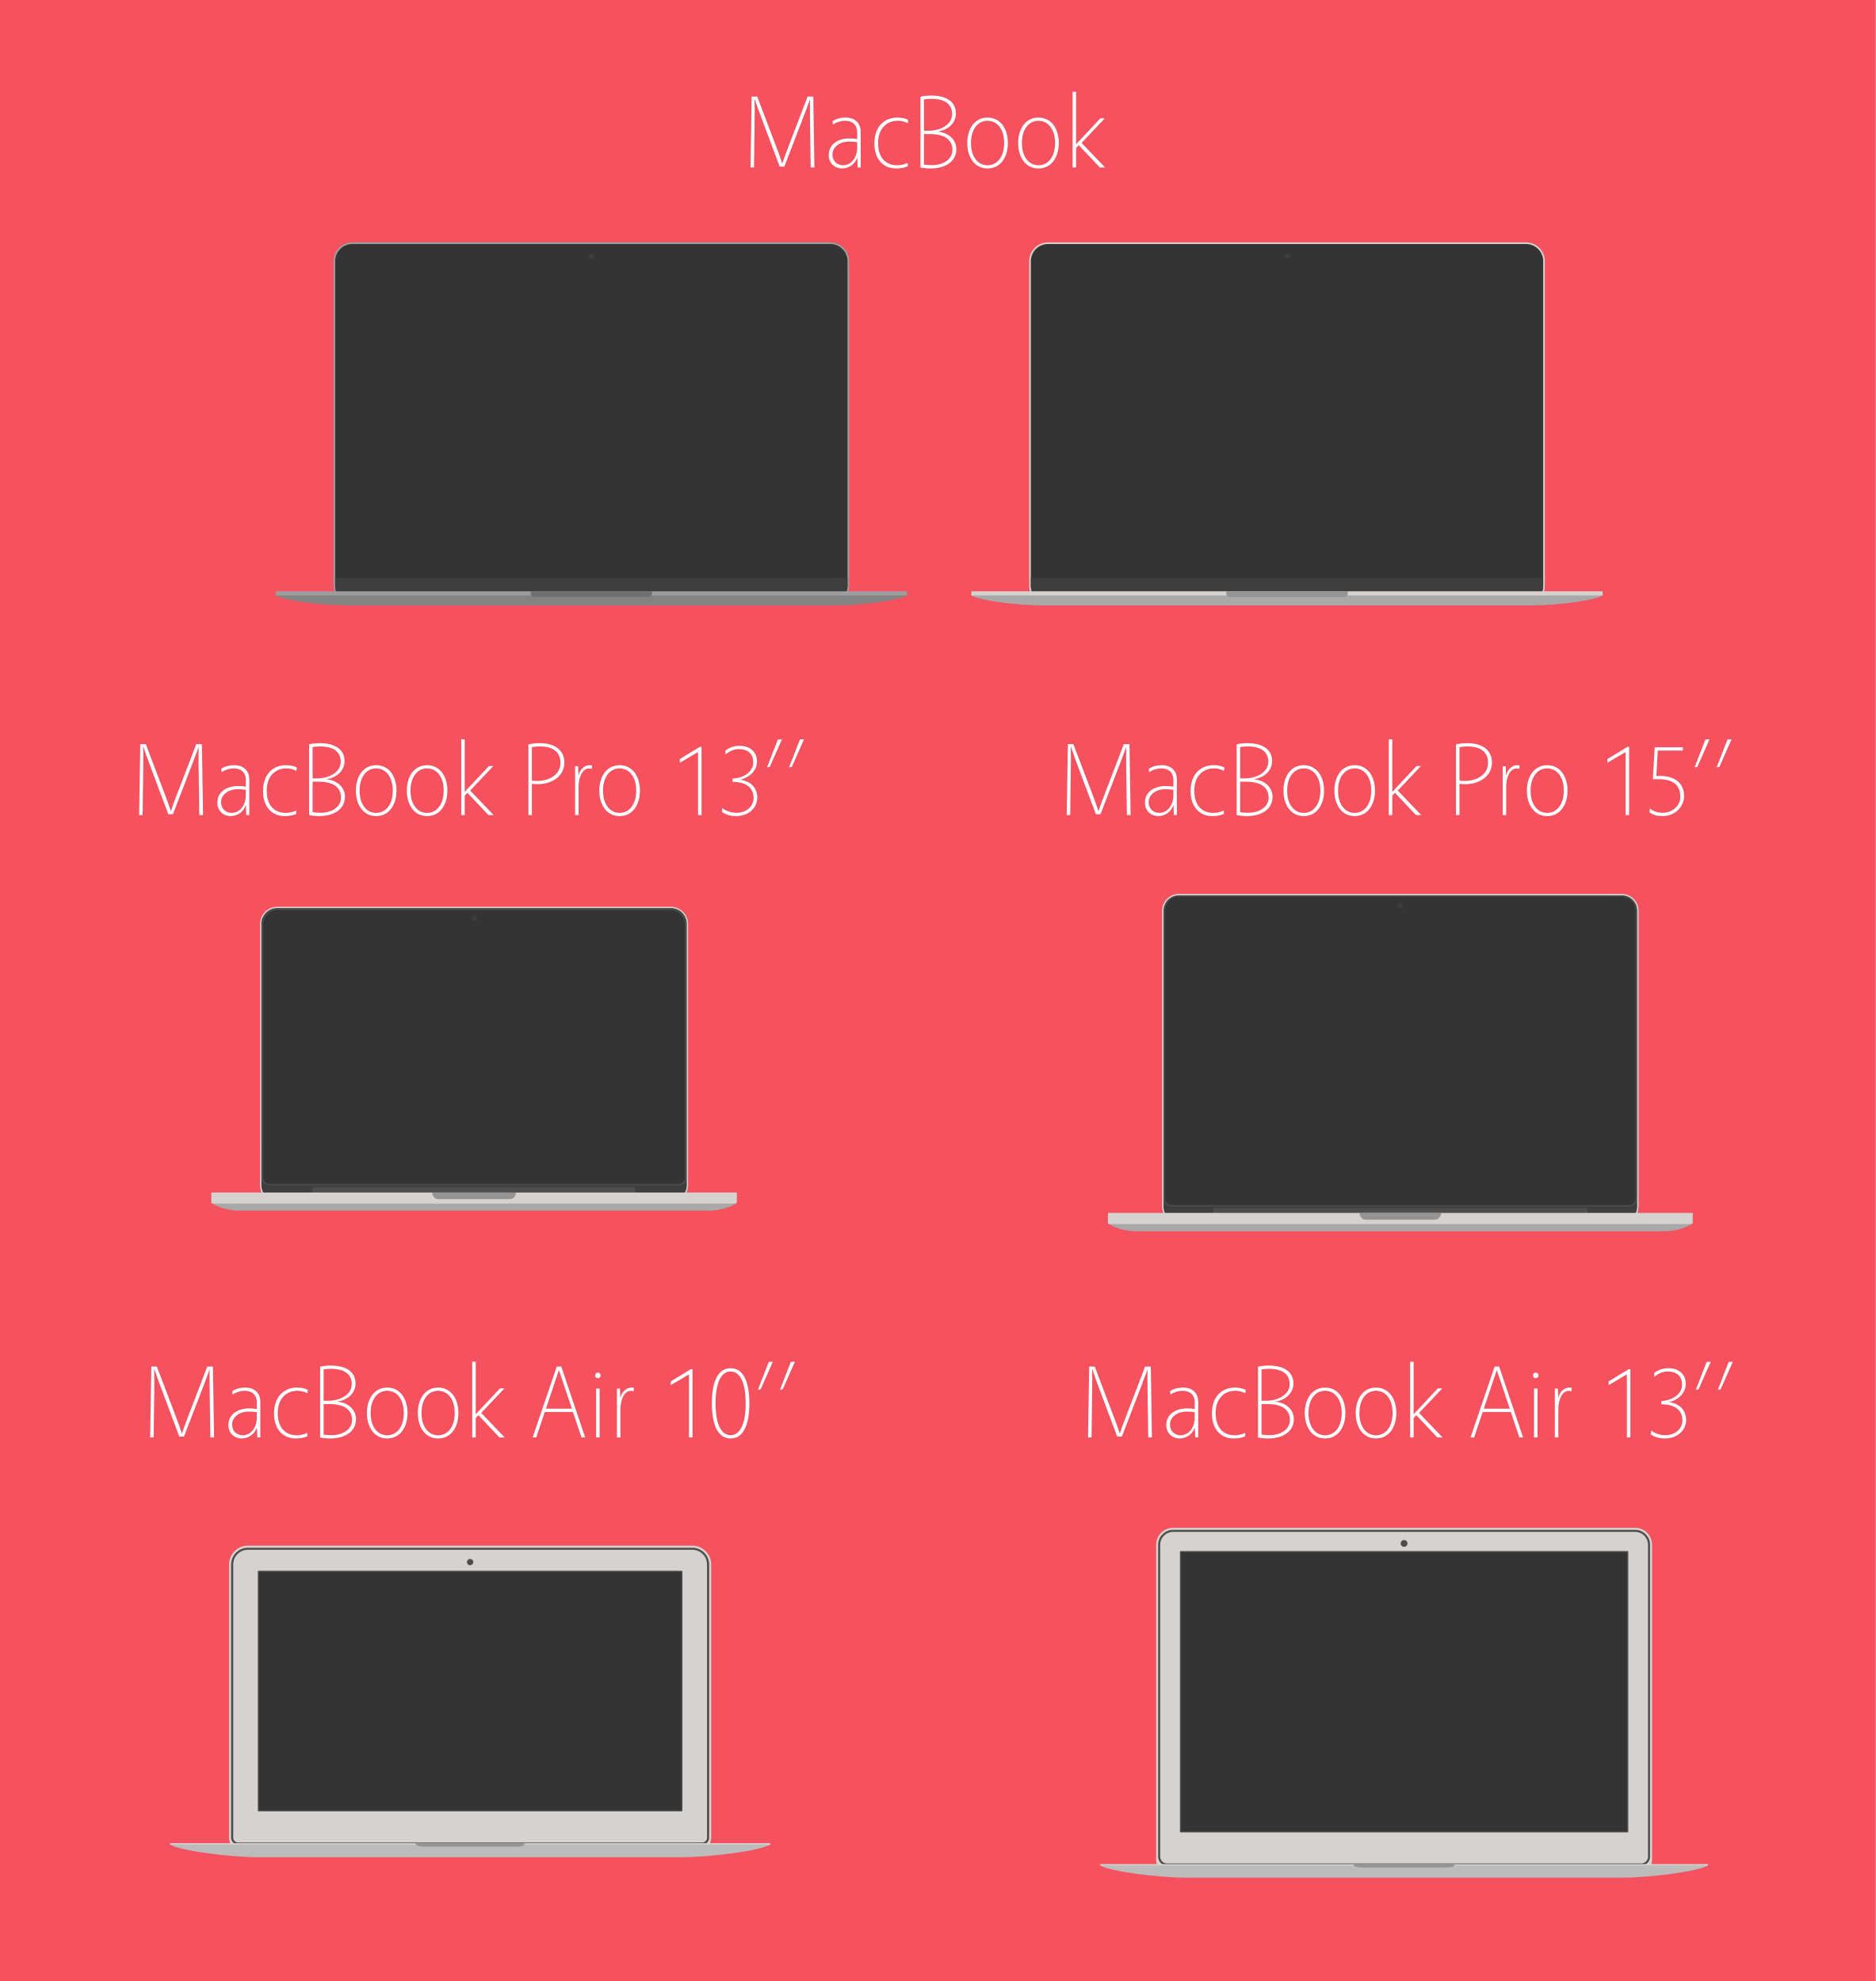
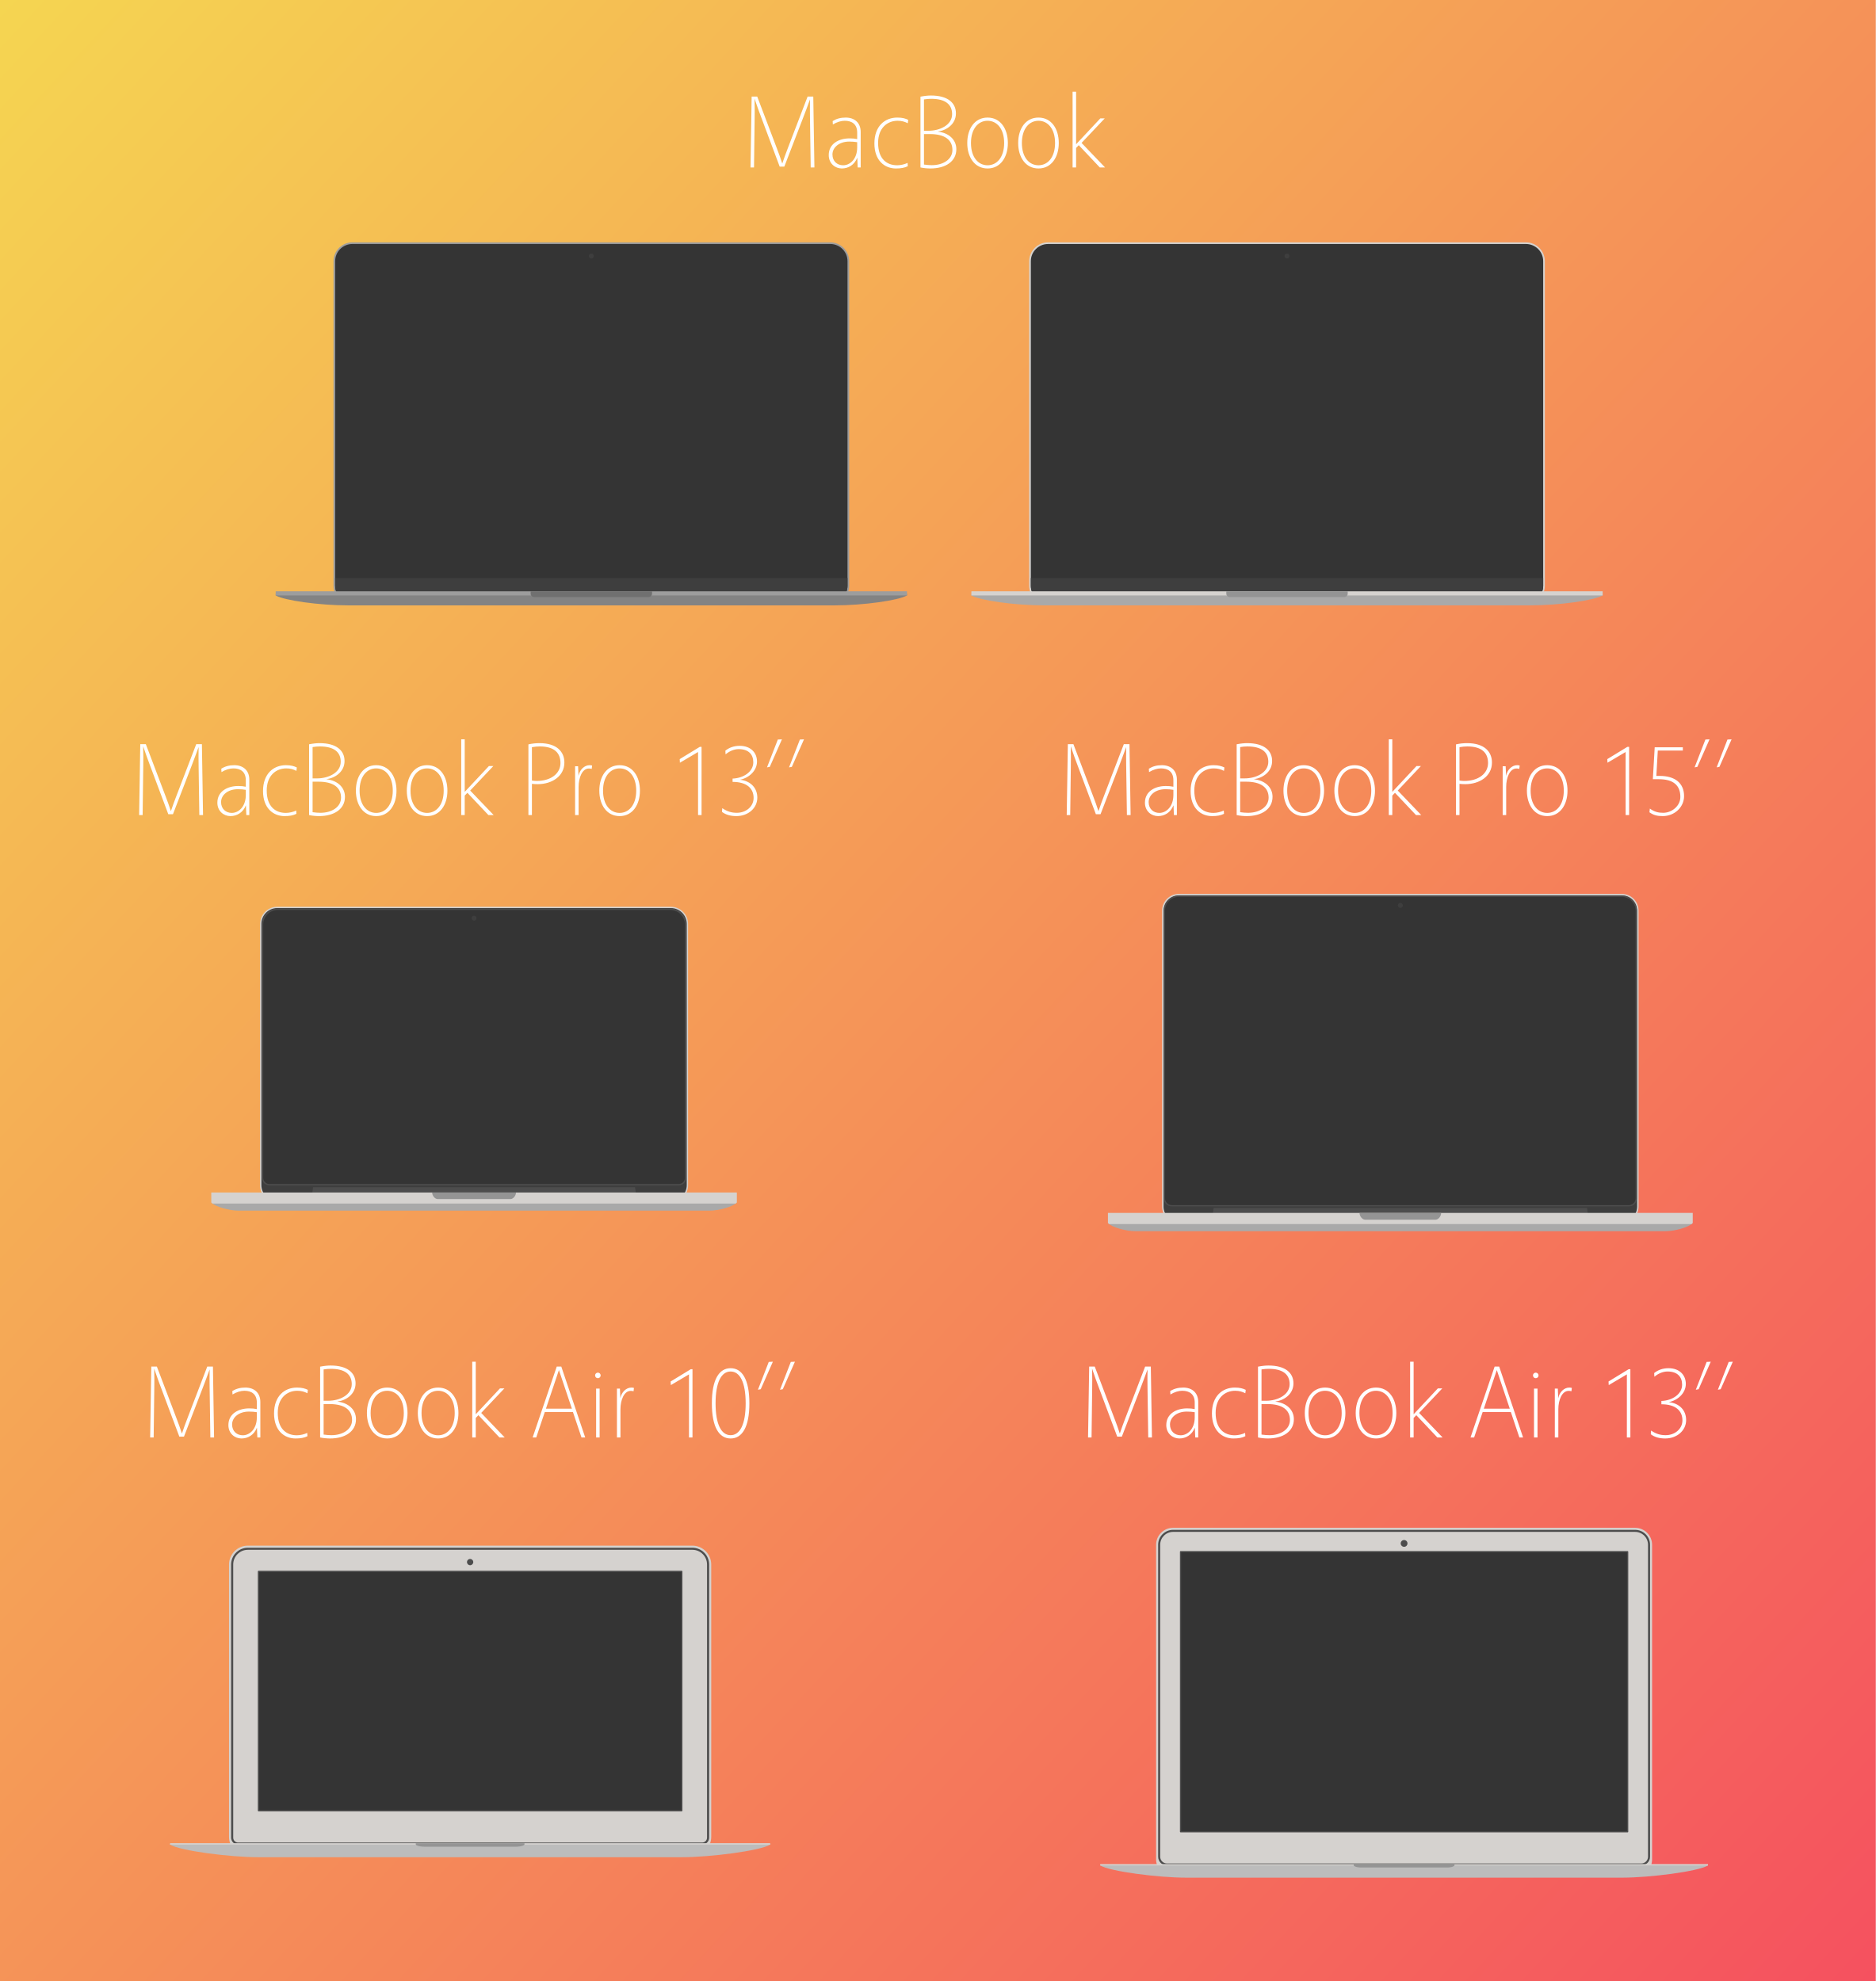
<svg xmlns="http://www.w3.org/2000/svg" width="728px" height="769px" viewBox="0 0 728 769" version="1.1">
-   <defs />
+   <defs>
+     <linearGradient x1="0%" y1="0%" x2="100%" y2="100%" id="linearGradient-1">
+       <stop stop-color="#F5D551" offset="0%" />
+       <stop stop-color="#F5515F" offset="100%" />
+     </linearGradient>
+   </defs>
  <g id="Overview" stroke="none" stroke-width="1" fill="none" fill-rule="evenodd">
    <g id="MacBook-Overview">
-       <rect id="Background" fill="#F5515F" x="0" y="0" width="728" height="1024" />
+       <rect id="Background" fill="url(#linearGradient-1)" x="0" y="0" width="728" height="769" />
      <g id="MacBook-Silver-+-MacBook-Gold-+-MacBook-Pro-15’’-Copy" transform="translate(107, 35)">
        <g id="MacBook-Silver-+-MacBook-Gold-+-MacBook">
          <g id="MacBook-Silver-Copy-+-MacBook-Space-Gray" transform="translate(0, 59)">
            <g id="MacBook-Silver-Copy" transform="translate(270, 0)">
              <g id="Full-Screen" transform="translate(22.40366, 0)">
                <path d="M200.162,7.398 C200.162,3.359 196.872,0.079 192.819,0.079 L7.373,0.079 C3.321,0.079 0.03,3.359 0.03,7.398 L0.03,133.36 C0.03,137.399 3.321,140.678 7.373,140.678 L192.819,140.678 C196.872,140.678 200.162,137.399 200.162,133.36 L200.162,7.398 L200.162,7.398 Z" id="Metal-Frame" fill="#D5D2CF" />
                <path d="M199.517,7.372 C199.517,3.702 196.528,0.723 192.846,0.723 L7.347,0.723 C3.665,0.723 0.676,3.702 0.676,7.372 L0.676,133.386 C0.676,137.056 3.665,140.035 7.347,140.035 L192.846,140.035 C196.528,140.035 199.517,137.056 199.517,133.386 L199.517,7.372 L199.517,7.372 Z" id="Black-Frame" fill="#343434" />
                <path d="M199.161,135.531 L1.031,135.531 C0.801,134.858 0.676,134.136 0.676,133.386 L0.676,130.383 L199.517,130.383 L199.517,133.386 C199.517,134.136 199.392,134.858 199.161,135.531 L199.161,135.531 Z" id="Plastic-Band" fill="#3E3E3E" />
                <g id="Screen" transform="translate(7.601241, 10.20815)" fill="#343434">
                  <path d="M0.32,115.386 C0.219,115.366 0.217,115.366 0.131,115.308 L0.074,115.222 L0.053,115.121 L0.053,0.279 C0.074,0.178 0.074,0.177 0.131,0.091 L0.218,0.033 L0.32,0.013 L184.67,0.013 L184.772,0.033 L184.859,0.091 L184.917,0.177 L184.937,0.279 L184.937,115.121 L184.917,115.222 C184.897,115.251 184.883,115.284 184.859,115.308 C184.791,115.376 184.758,115.369 184.67,115.386 L0.32,115.386 L0.32,115.386 Z" id="Screen-Frame" />
                  <rect id="Screen---Off" x="0.32" y="0.279" width="184.35" height="114.842" />
                </g>
              </g>
              <g id="Body" transform="translate(0, 135.4972)">
                <path d="M28.083,5.503 C16.9,5.503 3.239,3.579 0,1.642 L0,0.957 L245,0.957 L245,1.642 C241.761,3.579 228.1,5.503 216.917,5.503 L28.083,5.503 L28.083,5.503 Z" id="Body-Bottom" fill="#A9A9A9" />
                <rect id="Body-Top" fill="#D5D2CF" x="0" y="0.033" width="245" height="1.609" />
                <path d="M146.064,0.033 L146.064,0.917 C146.064,1.672 145.449,2.286 144.691,2.286 L100.309,2.286 C99.551,2.286 98.936,1.672 98.936,0.917 L98.936,0.033 L146.064,0.033 L146.064,0.033 Z" id="Hollow" fill="#949494" />
              </g>
              <g id="Sensors" transform="translate(121.5398, 4.386312)" fill="#3E3E3E">
                <ellipse id="Camera" cx="0.96" cy="0.997" rx="0.96" ry="0.957" />
              </g>
            </g>
            <g id="MacBook-Space-Gray">
              <g id="Full-Screen" transform="translate(22.40366, 0)">
                <path d="M200.162,7.398 C200.162,3.359 196.872,0.079 192.819,0.079 L7.373,0.079 C3.321,0.079 0.03,3.359 0.03,7.398 L0.03,133.36 C0.03,137.399 3.321,140.678 7.373,140.678 L192.819,140.678 C196.872,140.678 200.162,137.399 200.162,133.36 L200.162,7.398 L200.162,7.398 Z" id="Metal-Frame" fill="#9D9D9D" />
                <path d="M199.517,7.372 C199.517,3.702 196.528,0.723 192.846,0.723 L7.347,0.723 C3.665,0.723 0.676,3.702 0.676,7.372 L0.676,133.386 C0.676,137.056 3.665,140.035 7.347,140.035 L192.846,140.035 C196.528,140.035 199.517,137.056 199.517,133.386 L199.517,7.372 L199.517,7.372 Z" id="Black-Frame" fill="#343434" />
                <path d="M199.161,135.531 L1.031,135.531 C0.801,134.858 0.676,134.136 0.676,133.386 L0.676,130.383 L199.517,130.383 L199.517,133.386 C199.517,134.136 199.392,134.858 199.161,135.531 L199.161,135.531 Z" id="Plastic-Band" fill="#3E3E3E" />
                <g id="Screen" transform="translate(7.601241, 10.20815)" fill="#343434">
                  <path d="M0.32,115.386 C0.219,115.366 0.217,115.366 0.131,115.308 L0.074,115.222 L0.053,115.121 L0.053,0.279 C0.074,0.178 0.074,0.177 0.131,0.091 L0.218,0.033 L0.32,0.013 L184.67,0.013 L184.772,0.033 L184.859,0.091 L184.917,0.177 L184.937,0.279 L184.937,115.121 L184.917,115.222 C184.897,115.251 184.883,115.284 184.859,115.308 C184.791,115.376 184.758,115.369 184.67,115.386 L0.32,115.386 L0.32,115.386 Z" id="Screen-Frame" />
                  <rect id="Screen---Off" x="0.32" y="0.279" width="184.35" height="114.842" />
                </g>
              </g>
              <g id="Body" transform="translate(0, 135.4972)">
                <path d="M28.083,5.503 C16.9,5.503 3.239,3.579 0,1.642 L0,0.957 L245,0.957 L245,1.642 C241.761,3.579 228.1,5.503 216.917,5.503 L28.083,5.503 L28.083,5.503 Z" id="Body-Bottom" fill="#838383" />
                <rect id="Body-Top" fill="#9D9D9D" x="0" y="0.033" width="245" height="1.609" />
                <path d="M146.064,0.033 L146.064,0.917 C146.064,1.672 145.449,2.286 144.691,2.286 L100.309,2.286 C99.551,2.286 98.936,1.672 98.936,0.917 L98.936,0.033 L146.064,0.033 L146.064,0.033 Z" id="Hollow" fill="#707070" />
              </g>
              <g id="Sensors" transform="translate(121.5398, 4.386312)" fill="#3E3E3E">
                <ellipse id="Camera" cx="0.96" cy="0.997" rx="0.96" ry="0.957" />
              </g>
            </g>
          </g>
          <path d="M186.88,2.48 L184.72,2.48 L184.28,30 L185.64,30 L185.88,10.88 C185.92,8.56 185.92,6.28 185.84,3.28 C186.84,6.28 187.68,8.56 188.56,10.88 L195.6,29.68 L197.4,29.68 L204.64,10.88 C205.52,8.56 206.4,6.28 207.36,3.6 C207.32,6.28 207.32,8.56 207.36,10.88 L207.64,30 L209.08,30 L208.64,2.48 L206.44,2.48 L198.76,22.52 C198,24.48 197.28,26.48 196.6,28.48 C195.96,26.48 195.24,24.48 194.48,22.52 L186.88,2.48 Z M216.24,13.32 C217.84,12.36 219.44,11.88 220.84,11.88 C223.64,11.88 225.68,13.2 225.68,16.48 L225.68,19 C224.76,18.8 223.92,18.72 222.72,18.72 C218.6,18.72 214.64,20.76 214.64,25.2 C214.64,28.48 217.12,30.4 219.72,30.4 C222.16,30.4 224.6,29.08 225.72,26.2 L225.88,30 L227.04,30 L227.04,16.24 C227.04,12.6 224.6,10.64 221.24,10.64 C219.2,10.64 217.64,11.08 216.16,12 L216.24,13.32 Z M225.68,22.2 C225.68,26.76 222.88,29.16 220.24,29.16 C217.92,29.16 216.08,27.6 216.08,24.96 C216.08,22.24 218.68,19.96 222.6,19.96 C223.72,19.96 224.76,20.04 225.68,20.2 L225.68,22.2 Z M245.24,28.24 C244.16,28.76 242.6,29.16 241.24,29.16 C237.2,29.16 233.8,26.76 233.8,20.44 C233.8,14.64 237.44,11.88 241.36,11.88 C243,11.88 244.12,12.24 245.32,12.84 L245.48,11.52 C244.4,11 243.24,10.64 241.24,10.64 C236.4,10.64 232.36,13.96 232.36,20.68 C232.36,27.4 236.4,30.4 240.68,30.4 C242.64,30.4 244,30.16 245.32,29.52 L245.24,28.24 Z M250.24,30 C251.52,30.28 252.92,30.4 254.08,30.4 C260.04,30.4 264.16,27.64 264.16,22.92 C264.16,19.2 261.24,16.56 256.92,16.08 C260.32,15.64 264,13.24 264,9 C264,4.92 260.84,2.08 254.32,2.08 C253.2,2.08 251.92,2.2 250.24,2.52 L250.24,30 Z M251.6,15.76 L251.6,3.6 C252.64,3.44 253.52,3.36 254.4,3.36 C259.88,3.36 262.52,5.52 262.52,9.32 C262.52,13.56 257.72,15.76 253.4,15.76 L251.6,15.76 Z M251.6,17.04 L253.88,17.04 C259.6,17.04 262.64,19.24 262.64,23.24 C262.64,26.84 259.08,29.12 254.64,29.12 C253.8,29.12 252.64,29.04 251.6,28.88 L251.6,17.04 Z M276.28,10.64 C271.28,10.64 268.4,14.96 268.4,20.52 C268.4,26.04 271.28,30.4 276.28,30.4 C281.28,30.4 284.16,26.04 284.16,20.52 C284.16,14.96 281.28,10.64 276.28,10.64 L276.28,10.64 Z M276.28,11.88 C279.84,11.88 282.72,14.92 282.72,20.52 C282.72,26.12 279.84,29.16 276.28,29.16 C272.72,29.16 269.84,26.12 269.84,20.52 C269.84,14.92 272.72,11.88 276.28,11.88 L276.28,11.88 Z M296.04,10.64 C291.04,10.64 288.16,14.96 288.16,20.52 C288.16,26.04 291.04,30.4 296.04,30.4 C301.04,30.4 303.92,26.04 303.92,20.52 C303.92,14.96 301.04,10.64 296.04,10.64 L296.04,10.64 Z M296.04,11.88 C299.6,11.88 302.48,14.92 302.48,20.52 C302.48,26.12 299.6,29.16 296.04,29.16 C292.48,29.16 289.6,26.12 289.6,20.52 C289.6,14.92 292.48,11.88 296.04,11.88 L296.04,11.88 Z M321.88,30 L312.76,20.48 L321.76,10.96 L320.04,10.96 L310.64,21 L310.64,0.6 L309.28,0.6 L309.28,30 L310.64,30 L310.64,22.44 L311.68,21.36 L319.84,30 L321.88,30 Z" id="MacBook" fill="#FFFFFF" />
        </g>
      </g>
      <g id="MacBook-Pro-13-inches-+-MacBook-Pro-13’’-+-MacBook-Pro-15-inches-+-MacBook-Pro-15’’" transform="translate(54, 287)">
        <g id="MacBook-Pro-13-inches-+-MacBook-Pro-13’’">
          <g id="MacBook-Pro-13-inches-Copy" transform="translate(28, 65)">
            <g id="MacBook-Pro-13-Screen" transform="translate(18.89482, 0)">
              <g id="Frames">
                <path d="M166.151,6.641 C166.151,2.976 163.169,0 159.496,0 L6.695,0 C3.022,0 0.04,2.976 0.04,6.641 L0.04,108.152 C0.04,111.818 3.022,114.794 6.695,114.794 L159.496,114.794 C163.169,114.794 166.151,111.818 166.151,108.152 L166.151,6.641 L166.151,6.641 Z" id="Metal-Frame" fill="#D5D2CF" />
                <path d="M165.639,6.654 C165.639,3.263 162.88,0.511 159.482,0.511 L6.707,0.511 C3.31,0.511 0.551,3.263 0.551,6.654 L0.551,108.038 C0.551,111.428 3.31,114.181 6.707,114.181 L159.482,114.181 C162.88,114.181 165.639,111.428 165.639,108.038 L165.639,6.654 L165.639,6.654 Z" id="Pastic-Band" fill="#3E3E3E" />
                <path d="M165.375,94.442 C165.414,94.631 165.434,94.827 165.434,95.027 L165.434,105.246 C165.434,106.85 164.129,108.153 162.522,108.153 L3.668,108.153 C2.061,108.153 0.756,106.85 0.756,105.246 L0.756,95.027 C0.756,94.827 0.776,94.631 0.815,94.442 C0.776,94.165 0.756,93.881 0.756,93.593 L0.756,6.798 C0.756,3.441 3.488,0.715 6.852,0.715 L159.338,0.715 C162.703,0.715 165.434,3.441 165.434,6.798 L165.434,93.593 C165.434,93.881 165.414,94.165 165.375,94.442 L165.375,94.442 Z" id="Thin-Plastic-Frame" fill="#4D4D4D" />
                <path d="M164.913,94.328 C164.919,94.4 164.922,94.473 164.922,94.547 L164.922,105.216 C164.922,106.555 163.833,107.642 162.491,107.642 L3.699,107.642 C2.357,107.642 1.268,106.555 1.268,105.216 L1.268,94.547 C1.268,94.473 1.271,94.4 1.277,94.328 C1.271,94.217 1.268,94.105 1.268,93.993 L1.268,6.909 C1.268,3.772 3.82,1.226 6.963,1.226 L159.228,1.226 C162.371,1.226 164.923,3.772 164.923,6.909 L164.923,93.993 C164.923,94.105 164.92,94.217 164.913,94.328 L164.913,94.328 Z" id="Black-Frame" fill="#343434" />
              </g>
              <g id="Screen" transform="translate(6.084772, 7.749492)" fill="#343434">
                <path d="M153.991,0.318 C153.991,0.186 153.884,0.079 153.752,0.079 L0.27,0.079 C0.137,0.079 0.03,0.186 0.03,0.318 L0.03,96.19 C0.03,96.322 0.137,96.429 0.27,96.429 L153.752,96.429 C153.884,96.429 153.991,96.322 153.991,96.19 L153.991,0.318 L153.991,0.318 Z" id="Screen-Frame" />
                <rect id="Screen---Off" x="0.15" y="0.319" width="153.721" height="95.87" />
              </g>
              <g id="Sensors" transform="translate(82.06436, 3.435342)" fill="#3E3E3E">
                <path d="M1.031,1.954 C1.562,1.954 1.992,1.525 1.992,0.995 C1.992,0.466 1.562,0.037 1.031,0.037 C0.501,0.037 0.07,0.466 0.07,0.995 C0.07,1.525 0.501,1.954 1.031,1.954 L1.031,1.954 Z" id="Camera" />
              </g>
-               <path d="M145.579,108.87 L20.612,108.87 L20.305,111.117 L145.886,111.117 L145.579,108.87 L145.579,108.87 Z" id="Pivoting-Support" fill="#4D4D4D" />
+               <polygon id="Pivoting-Support" fill="#4D4D4D" points="145.579 108.87 20.612 108.87 20.305 111.117 145.886 111.117" />
            </g>
            <g id="MacBook-Pro-13-Body" transform="translate(0, 110.8896)">
              <path d="M10.747,7.07 C6.889,7.07 1.508,5.547 0,3.904 L203.98,3.904 C202.472,5.547 197.091,7.07 193.233,7.07 L10.746,7.07 L10.747,7.07 Z" id="Bottom-Body" fill="#A9A9A9" />
              <path d="M203.98,3.904 C203.854,4.042 203.701,4.178 203.524,4.313 L0.456,4.313 C0.279,4.178 0.126,4.042 2.84217094e-14,3.904 L2.84217094e-14,3.802 L2.84217094e-14,0.023 L203.98,0.023 L203.98,3.904 L203.98,3.904 Z" id="Top-Body" fill="#D5D2CF" />
              <path d="M87.866,2.577 C86.811,2.577 85.716,1.254 85.716,0.023 L118.263,0.023 C118.263,1.254 117.169,2.577 116.114,2.577 L87.866,2.577 L87.866,2.577 Z" id="Hollow" fill="#949494" />
            </g>
          </g>
          <path d="M2.6,1.88 L0.44,1.88 L0,29.4 L1.36,29.4 L1.6,10.28 C1.64,7.96 1.64,5.68 1.56,2.68 C2.56,5.68 3.4,7.96 4.28,10.28 L11.32,29.08 L13.12,29.08 L20.36,10.28 C21.24,7.96 22.12,5.68 23.08,3 C23.04,5.68 23.04,7.96 23.08,10.28 L23.36,29.4 L24.8,29.4 L24.36,1.88 L22.16,1.88 L14.48,21.92 C13.72,23.88 13,25.88 12.32,27.88 C11.68,25.88 10.96,23.88 10.2,21.92 L2.6,1.88 Z M31.96,12.72 C33.56,11.76 35.16,11.28 36.56,11.28 C39.36,11.28 41.4,12.6 41.4,15.88 L41.4,18.4 C40.48,18.2 39.64,18.12 38.44,18.12 C34.32,18.12 30.36,20.16 30.36,24.6 C30.36,27.88 32.84,29.8 35.44,29.8 C37.88,29.8 40.32,28.48 41.44,25.6 L41.6,29.4 L42.76,29.4 L42.76,15.64 C42.76,12 40.32,10.04 36.96,10.04 C34.92,10.04 33.36,10.48 31.88,11.4 L31.96,12.72 Z M41.4,21.6 C41.4,26.16 38.6,28.56 35.96,28.56 C33.64,28.56 31.8,27 31.8,24.36 C31.8,21.64 34.4,19.36 38.32,19.36 C39.44,19.36 40.48,19.44 41.4,19.6 L41.4,21.6 Z M60.96,27.64 C59.88,28.16 58.32,28.56 56.96,28.56 C52.92,28.56 49.52,26.16 49.52,19.84 C49.52,14.04 53.16,11.28 57.08,11.28 C58.72,11.28 59.84,11.64 61.04,12.24 L61.2,10.92 C60.12,10.4 58.96,10.04 56.96,10.04 C52.12,10.04 48.08,13.36 48.08,20.08 C48.08,26.8 52.12,29.8 56.4,29.8 C58.36,29.8 59.72,29.56 61.04,28.92 L60.96,27.64 Z M65.96,29.4 C67.24,29.68 68.64,29.8 69.8,29.8 C75.76,29.8 79.88,27.04 79.88,22.32 C79.88,18.6 76.96,15.96 72.64,15.48 C76.04,15.04 79.72,12.64 79.72,8.4 C79.72,4.32 76.56,1.48 70.04,1.48 C68.92,1.48 67.64,1.6 65.96,1.92 L65.96,29.4 Z M67.32,15.16 L67.32,3 C68.36,2.84 69.24,2.76 70.12,2.76 C75.6,2.76 78.24,4.92 78.24,8.72 C78.24,12.96 73.44,15.16 69.12,15.16 L67.32,15.16 Z M67.32,16.44 L69.6,16.44 C75.32,16.44 78.36,18.64 78.36,22.64 C78.36,26.24 74.8,28.52 70.36,28.52 C69.52,28.52 68.36,28.44 67.32,28.28 L67.32,16.44 Z M92,10.04 C87,10.04 84.12,14.36 84.12,19.92 C84.12,25.44 87,29.8 92,29.8 C97,29.8 99.88,25.44 99.88,19.92 C99.88,14.36 97,10.04 92,10.04 L92,10.04 Z M92,11.28 C95.56,11.28 98.44,14.32 98.44,19.92 C98.44,25.52 95.56,28.56 92,28.56 C88.44,28.56 85.56,25.52 85.56,19.92 C85.56,14.32 88.44,11.28 92,11.28 L92,11.28 Z M111.76,10.04 C106.76,10.04 103.88,14.36 103.88,19.92 C103.88,25.44 106.76,29.8 111.76,29.8 C116.76,29.8 119.64,25.44 119.64,19.92 C119.64,14.36 116.76,10.04 111.76,10.04 L111.76,10.04 Z M111.76,11.28 C115.32,11.28 118.2,14.32 118.2,19.92 C118.2,25.52 115.32,28.56 111.76,28.56 C108.2,28.56 105.32,25.52 105.32,19.92 C105.32,14.32 108.2,11.28 111.76,11.28 L111.76,11.28 Z M137.6,29.4 L128.48,19.88 L137.48,10.36 L135.76,10.36 L126.36,20.4 L126.36,0 L125,0 L125,29.4 L126.36,29.4 L126.36,21.84 L127.4,20.76 L135.56,29.4 L137.6,29.4 Z M151.08,29.4 L152.44,29.4 L152.44,17.28 C153.16,17.36 154,17.4 154.72,17.4 C160.12,17.4 165.04,14.4 165.04,9 C165.04,4.8 162.08,1.48 155.4,1.48 C154.08,1.48 152.64,1.6 151.08,1.96 L151.08,29.4 Z M152.44,3.04 C153.6,2.84 154.6,2.76 155.48,2.76 C161.24,2.76 163.52,5.36 163.52,9.2 C163.52,13.24 159.88,16.16 154.24,16.16 C153.76,16.16 152.96,16.08 152.44,16 L152.44,3.04 Z M170.36,10.44 L169.2,10.44 L169.2,29.4 L170.56,29.4 L170.56,18.44 C170.56,14.88 171.96,11.32 174.56,11.32 C174.96,11.32 175.36,11.36 175.64,11.48 L175.8,10.2 C175.6,10.08 175.12,10.04 174.8,10.04 C172.8,10.04 170.96,11.8 170.52,14.2 L170.36,10.44 Z M186.48,10.04 C181.48,10.04 178.6,14.36 178.6,19.92 C178.6,25.44 181.48,29.8 186.48,29.8 C191.48,29.8 194.36,25.44 194.36,19.92 C194.36,14.36 191.48,10.04 186.48,10.04 L186.48,10.04 Z M186.48,11.28 C190.04,11.28 192.92,14.32 192.92,19.92 C192.92,25.52 190.04,28.56 186.48,28.56 C182.92,28.56 180.04,25.52 180.04,19.92 C180.04,14.32 182.92,11.28 186.48,11.28 L186.48,11.28 Z M218.28,29.4 L218.28,2.92 L217.6,2.92 L209.8,7.68 L209.88,9.08 L216.92,4.92 L216.92,29.4 L218.28,29.4 Z M227.6,5.84 C229.2,4.48 231.04,3.8 232.68,3.8 C236.6,3.8 238.36,5.92 238.36,8.92 C238.36,12.56 234.6,15.08 230.32,15.24 L230.32,16.52 C235.88,16.52 238.48,19.08 238.48,22.76 C238.48,26.08 235.56,28.52 231.96,28.52 C229.96,28.52 228.24,28.04 226.32,26.72 L226.2,28.16 C227.72,29.32 229.64,29.8 231.8,29.8 C236.36,29.8 239.92,26.72 239.92,22.64 C239.92,18.84 237.32,16.16 233.2,15.68 C236.68,15 239.8,12.2 239.8,8.6 C239.8,5.24 237.4,2.52 233.08,2.52 C230.8,2.52 228.96,3.24 227.52,4.4 L227.6,5.84 Z M244.76,10.68 L249.48,0 L247.88,0.08 L243.68,10.88 L244.76,10.68 Z M253.32,10.68 L258.04,0 L256.44,0.08 L252.24,10.88 L253.32,10.68 Z" id="MacBook-Pro-13’’" fill="#FFFFFF" />
        </g>
        <g id="MacBook-Pro-15-inches-+-MacBook-Pro-15’’" transform="translate(360, 0)">
          <g id="MacBook-Pro-15-inches-Copy" transform="translate(16, 60)">
            <g id="MacBook-Pro-13-Screen" transform="translate(20.97109, 0)">
              <g id="Frames">
                <path d="M184.976,6.509 C184.976,2.916 182.064,0 178.478,0 L6.542,0 C2.955,0 0.043,2.916 0.043,6.509 L0.043,121.378 C0.043,124.97 2.955,127.887 6.542,127.887 L178.478,127.887 C182.064,127.887 184.976,124.97 184.976,121.378 L184.976,6.509 L184.976,6.509 Z" id="Metal-Frame" fill="#D5D2CF" />
                <path d="M184.409,6.489 C184.409,3.222 181.76,0.569 178.498,0.569 L6.523,0.569 C3.261,0.569 0.612,3.222 0.612,6.489 L0.612,121.397 C0.612,124.665 3.261,127.317 6.523,127.317 L178.498,127.317 C181.76,127.317 184.409,124.665 184.409,121.397 L184.409,6.489 L184.409,6.489 Z" id="Plastic-Band" fill="#3E3E3E" />
                <path d="M184.295,6.572 L184.295,118.282 C184.295,119.939 182.952,121.284 181.298,121.284 L3.723,121.284 C2.069,121.284 0.726,119.939 0.726,118.282 L0.726,6.572 C0.726,3.322 3.361,0.683 6.606,0.683 L178.416,0.683 C181.661,0.683 184.296,3.322 184.296,6.572 L184.295,6.572 Z" id="Thin-Plastic-Frame" fill="#4D4D4D" />
                <path d="M183.84,6.561 L183.84,118.157 C183.84,119.632 182.645,120.829 181.172,120.829 L3.847,120.829 C2.375,120.829 1.18,119.632 1.18,118.157 L1.18,6.561 C1.18,3.568 3.606,1.138 6.594,1.138 L178.426,1.138 C181.414,1.138 183.84,3.568 183.84,6.561 L183.84,6.561 Z" id="Black-Frame" fill="#343434" />
              </g>
              <g id="Screen" transform="translate(5.683004, 7.455936)" fill="#343434">
                <path d="M173.633,0.372 C173.633,0.196 173.491,0.053 173.315,0.053 L0.34,0.053 C0.164,0.053 0.021,0.196 0.021,0.372 L0.021,108.688 C0.021,108.864 0.164,109.006 0.34,109.006 L173.315,109.006 C173.491,109.006 173.633,108.864 173.633,108.688 L173.633,0.372 L173.633,0.372 Z" id="Screen-Frame" />
                <rect id="Screen---Off" x="0.381" y="0.395" width="172.891" height="108.231" />
              </g>
              <path d="M92.511,5.432 C93.043,5.432 93.475,4.999 93.475,4.465 C93.475,3.932 93.043,3.499 92.511,3.499 C91.978,3.499 91.546,3.932 91.546,4.465 C91.546,4.999 91.978,5.432 92.511,5.432 L92.511,5.432 Z" id="Camera" fill="#3E3E3E" />
-               <path d="M164.961,121.899 L20.059,121.899 L19.751,124.163 L165.269,124.163 L164.961,121.899 L164.961,121.899 Z" id="Pivoting-Support" fill="#4D4D4D" />
+               <polygon id="Pivoting-Support" fill="#4D4D4D" points="164.961 121.899 20.059 121.899 19.751 124.163 165.269 124.163 164.961 121.899" />
            </g>
            <g id="MacBook-Pro-15-Body" transform="translate(0, 123.7846)">
              <path d="M10.79,7.161 C6.917,7.161 1.514,5.626 0,3.97 L226.962,3.97 C225.448,5.626 220.045,7.161 216.172,7.161 L10.79,7.161 L10.79,7.161 L10.79,7.161 Z" id="Bottom-Body" fill="#A9A9A9" />
              <path d="M226.962,3.971 C226.836,4.109 226.682,4.247 226.505,4.383 L0.458,4.383 C0.28,4.247 0.127,4.109 8.00423131e-05,3.971 L8.00423131e-05,3.868 L8.00423131e-05,0.059 L226.962,0.059 L226.962,3.971 L226.962,3.971 Z" id="Top-Body" fill="#D5D2CF" />
              <path d="M99.811,2.693 C98.752,2.693 97.653,1.36 97.653,0.12 L129.31,0.12 C129.31,1.36 128.211,2.693 127.152,2.693 L99.811,2.693 L99.811,2.693 Z" id="Hollow" fill="#949494" />
            </g>
          </g>
          <path d="M2.6,1.88 L0.44,1.88 L0,29.4 L1.36,29.4 L1.6,10.28 C1.64,7.96 1.64,5.68 1.56,2.68 C2.56,5.68 3.4,7.96 4.28,10.28 L11.32,29.08 L13.12,29.08 L20.36,10.28 C21.24,7.96 22.12,5.68 23.08,3 C23.04,5.68 23.04,7.96 23.08,10.28 L23.36,29.4 L24.8,29.4 L24.36,1.88 L22.16,1.88 L14.48,21.92 C13.72,23.88 13,25.88 12.32,27.88 C11.68,25.88 10.96,23.88 10.2,21.92 L2.6,1.88 Z M31.96,12.72 C33.56,11.76 35.16,11.28 36.56,11.28 C39.36,11.28 41.4,12.6 41.4,15.88 L41.4,18.4 C40.48,18.2 39.64,18.12 38.44,18.12 C34.32,18.12 30.36,20.16 30.36,24.6 C30.36,27.88 32.84,29.8 35.44,29.8 C37.88,29.8 40.32,28.48 41.44,25.6 L41.6,29.4 L42.76,29.4 L42.76,15.64 C42.76,12 40.32,10.04 36.96,10.04 C34.92,10.04 33.36,10.48 31.88,11.4 L31.96,12.72 Z M41.4,21.6 C41.4,26.16 38.6,28.56 35.96,28.56 C33.64,28.56 31.8,27 31.8,24.36 C31.8,21.64 34.4,19.36 38.32,19.36 C39.44,19.36 40.48,19.44 41.4,19.6 L41.4,21.6 Z M60.96,27.64 C59.88,28.16 58.32,28.56 56.96,28.56 C52.92,28.56 49.52,26.16 49.52,19.84 C49.52,14.04 53.16,11.28 57.08,11.28 C58.72,11.28 59.84,11.64 61.04,12.24 L61.2,10.92 C60.12,10.4 58.96,10.04 56.96,10.04 C52.12,10.04 48.08,13.36 48.08,20.08 C48.08,26.8 52.12,29.8 56.4,29.8 C58.36,29.8 59.72,29.56 61.04,28.92 L60.96,27.64 Z M65.96,29.4 C67.24,29.68 68.64,29.8 69.8,29.8 C75.76,29.8 79.88,27.04 79.88,22.32 C79.88,18.6 76.96,15.96 72.64,15.48 C76.04,15.04 79.72,12.64 79.72,8.4 C79.72,4.32 76.56,1.48 70.04,1.48 C68.92,1.48 67.64,1.6 65.96,1.92 L65.96,29.4 Z M67.32,15.16 L67.32,3 C68.36,2.84 69.24,2.76 70.12,2.76 C75.6,2.76 78.24,4.92 78.24,8.72 C78.24,12.96 73.44,15.16 69.12,15.16 L67.32,15.16 Z M67.32,16.44 L69.6,16.44 C75.32,16.44 78.36,18.64 78.36,22.64 C78.36,26.24 74.8,28.52 70.36,28.52 C69.52,28.52 68.36,28.44 67.32,28.28 L67.32,16.44 Z M92,10.04 C87,10.04 84.12,14.36 84.12,19.92 C84.12,25.44 87,29.8 92,29.8 C97,29.8 99.88,25.44 99.88,19.92 C99.88,14.36 97,10.04 92,10.04 L92,10.04 Z M92,11.28 C95.56,11.28 98.44,14.32 98.44,19.92 C98.44,25.52 95.56,28.56 92,28.56 C88.44,28.56 85.56,25.52 85.56,19.92 C85.56,14.32 88.44,11.28 92,11.28 L92,11.28 Z M111.76,10.04 C106.76,10.04 103.88,14.36 103.88,19.92 C103.88,25.44 106.76,29.8 111.76,29.8 C116.76,29.8 119.64,25.44 119.64,19.92 C119.64,14.36 116.76,10.04 111.76,10.04 L111.76,10.04 Z M111.76,11.28 C115.32,11.28 118.2,14.32 118.2,19.92 C118.2,25.52 115.32,28.56 111.76,28.56 C108.2,28.56 105.32,25.52 105.32,19.92 C105.32,14.32 108.2,11.28 111.76,11.28 L111.76,11.28 Z M137.6,29.4 L128.48,19.88 L137.48,10.36 L135.76,10.36 L126.36,20.4 L126.36,0 L125,0 L125,29.4 L126.36,29.4 L126.36,21.84 L127.4,20.76 L135.56,29.4 L137.6,29.4 Z M151.08,29.4 L152.44,29.4 L152.44,17.28 C153.16,17.36 154,17.4 154.72,17.4 C160.12,17.4 165.04,14.4 165.04,9 C165.04,4.8 162.08,1.48 155.4,1.48 C154.08,1.48 152.64,1.6 151.08,1.96 L151.08,29.4 Z M152.44,3.04 C153.6,2.84 154.6,2.76 155.48,2.76 C161.24,2.76 163.52,5.36 163.52,9.2 C163.52,13.24 159.88,16.16 154.24,16.16 C153.76,16.16 152.96,16.08 152.44,16 L152.44,3.04 Z M170.36,10.44 L169.2,10.44 L169.2,29.4 L170.56,29.4 L170.56,18.44 C170.56,14.88 171.96,11.32 174.56,11.32 C174.96,11.32 175.36,11.36 175.64,11.48 L175.8,10.2 C175.6,10.08 175.12,10.04 174.8,10.04 C172.8,10.04 170.96,11.8 170.52,14.2 L170.36,10.44 Z M186.48,10.04 C181.48,10.04 178.6,14.36 178.6,19.92 C178.6,25.44 181.48,29.8 186.48,29.8 C191.48,29.8 194.36,25.44 194.36,19.92 C194.36,14.36 191.48,10.04 186.48,10.04 L186.48,10.04 Z M186.48,11.28 C190.04,11.28 192.92,14.32 192.92,19.92 C192.92,25.52 190.04,28.56 186.48,28.56 C182.92,28.56 180.04,25.52 180.04,19.92 C180.04,14.32 182.92,11.28 186.48,11.28 L186.48,11.28 Z M218.28,29.4 L218.28,2.92 L217.6,2.92 L209.8,7.68 L209.88,9.08 L216.92,4.92 L216.92,29.4 L218.28,29.4 Z M239.12,4.36 L239.12,3.08 L228.2,3.08 L227.48,15.48 L229.84,15.48 C235.36,15.48 238.16,17.8 238.16,22.36 C238.16,25.92 234.8,28.52 231.48,28.52 C229.64,28.52 228.08,28.16 226.32,26.88 L226.16,28.32 C227.76,29.44 229.16,29.8 231.32,29.8 C235.92,29.8 239.6,26.32 239.6,22.04 C239.6,17 236.08,14.2 230.16,14.2 L228.84,14.2 L229.4,4.36 L239.12,4.36 Z M244.76,10.68 L249.48,0 L247.88,0.08 L243.68,10.88 L244.76,10.68 Z M253.32,10.68 L258.04,0 L256.44,0.08 L252.24,10.88 L253.32,10.68 Z" id="MacBook-Pro-15’’" fill="#FFFFFF" />
        </g>
      </g>
      <g id="MacBook-Air-10-inches-+-MacBook-Air-10’’-+-MacBook-Air-13-inches-+-MacBook-Air-13’’" transform="translate(58, 528)">
        <g id="MacBook-Air-10-inches-+-MacBook-Air-10’’">
          <g id="MacBook-Air-10-inches" transform="translate(8, 72)">
            <g id="Screen" transform="translate(22.86822, 0)">
              <path d="M187.166,7.338 C187.166,3.288 183.889,0 179.853,0 L7.33,0 C3.294,0 0.017,3.288 0.017,7.338 L0.017,113.063 C0.017,117.113 3.294,120.401 7.33,120.401 L179.853,120.401 C183.889,120.401 187.166,117.113 187.166,113.063 L187.166,7.338 L187.166,7.338 Z" id="Outer-Frame" fill="#D5D2CF" />
              <path d="M186.354,7.338 C186.354,3.738 183.441,0.815 179.853,0.815 L7.33,0.815 C3.742,0.815 0.829,3.738 0.829,7.338 L0.829,113.334 C0.829,114.834 2.043,116.052 3.538,116.052 L183.645,116.052 C185.14,116.052 186.353,114.834 186.353,113.334 L186.353,7.338 L186.354,7.338 Z" id="Thin-Plastic-Frame" fill="#4D4D4D" />
              <path d="M185.541,7.318 C185.541,4.168 182.993,1.61 179.854,1.61 L7.33,1.61 C4.191,1.61 1.642,4.168 1.642,7.318 L1.642,113.355 C1.642,114.405 2.492,115.258 3.538,115.258 L183.645,115.258 C184.691,115.258 185.541,114.405 185.541,113.355 L185.541,7.318 L185.541,7.318 Z" id="Metal-Frame" fill="#D5D2CF" />
              <g id="Screen1" transform="translate(11.19424, 9.628647)">
                <path d="M164.795,0.402 C164.795,0.246 164.669,0.12 164.515,0.12 L0.281,0.12 C0.126,0.12 0.001,0.246 0.001,0.402 L0.001,93.237 C0.001,93.392 0.126,93.518 0.281,93.518 L164.515,93.518 C164.669,93.518 164.795,93.392 164.795,93.237 L164.795,0.402 L164.795,0.402 Z" id="Screen-Frame" fill="#4D4D4D" />
                <rect id="Screen---Off" fill="#343434" x="0.48" y="0.602" width="163.836" height="92.435" />
              </g>
              <g id="Sensors" transform="translate(92.27248, 5.135279)" fill="#4D4D4D">
                <ellipse id="Camera" cx="1.319" cy="1.252" rx="1.219" ry="1.223" />
              </g>
            </g>
            <g id="Body" transform="translate(0, 115.3833)">
              <path d="M0,0.669 L0,0.397 L232.92,0.397 L232.92,0.669 C228.988,3.103 209.457,5.561 198.795,5.561 L34.126,5.561 C23.463,5.561 3.932,3.103 0,0.669 L0,0.669 Z" id="Bottom-Body" fill="#BCBCBC" />
              <rect id="Top-Body" fill="#D5D2CF" x="0" y="0.125" width="232.92" height="0.544" />
              <path d="M134.224,1.484 L98.696,1.484 C98.094,1.484 95.871,1.382 95.372,0.669 L95.372,0.125 L137.548,0.125 L137.548,0.669 C137.049,1.382 134.826,1.484 134.224,1.484 L134.224,1.484 Z" id="Hollow" fill="#949494" />
            </g>
          </g>
          <path d="M2.88,2.48 L0.72,2.48 L0.28,30 L1.64,30 L1.88,10.88 C1.92,8.56 1.92,6.28 1.84,3.28 C2.84,6.28 3.68,8.56 4.56,10.88 L11.6,29.68 L13.4,29.68 L20.64,10.88 C21.52,8.56 22.4,6.28 23.36,3.6 C23.32,6.28 23.32,8.56 23.36,10.88 L23.64,30 L25.08,30 L24.64,2.48 L22.44,2.48 L14.76,22.52 C14,24.48 13.28,26.48 12.6,28.48 C11.96,26.48 11.24,24.48 10.48,22.52 L2.88,2.48 Z M32.24,13.32 C33.84,12.36 35.44,11.88 36.84,11.88 C39.64,11.88 41.68,13.2 41.68,16.48 L41.68,19 C40.76,18.8 39.92,18.72 38.72,18.72 C34.6,18.72 30.64,20.76 30.64,25.2 C30.64,28.48 33.12,30.4 35.72,30.4 C38.16,30.4 40.6,29.08 41.72,26.2 L41.88,30 L43.04,30 L43.04,16.24 C43.04,12.6 40.6,10.64 37.24,10.64 C35.2,10.64 33.64,11.08 32.16,12 L32.24,13.32 Z M41.68,22.2 C41.68,26.76 38.88,29.16 36.24,29.16 C33.92,29.16 32.08,27.6 32.08,24.96 C32.08,22.24 34.68,19.96 38.6,19.96 C39.72,19.96 40.76,20.04 41.68,20.2 L41.68,22.2 Z M61.24,28.24 C60.16,28.76 58.6,29.16 57.24,29.16 C53.2,29.16 49.8,26.76 49.8,20.44 C49.8,14.64 53.44,11.88 57.36,11.88 C59,11.88 60.12,12.24 61.32,12.84 L61.48,11.52 C60.4,11 59.24,10.64 57.24,10.64 C52.4,10.64 48.36,13.96 48.36,20.68 C48.36,27.4 52.4,30.4 56.68,30.4 C58.64,30.4 60,30.16 61.32,29.52 L61.24,28.24 Z M66.24,30 C67.52,30.28 68.92,30.4 70.08,30.4 C76.04,30.4 80.16,27.64 80.16,22.92 C80.16,19.2 77.24,16.56 72.92,16.08 C76.32,15.64 80,13.24 80,9 C80,4.92 76.84,2.08 70.32,2.08 C69.2,2.08 67.92,2.2 66.24,2.52 L66.24,30 Z M67.6,15.76 L67.6,3.6 C68.64,3.44 69.52,3.36 70.4,3.36 C75.88,3.36 78.52,5.52 78.52,9.32 C78.52,13.56 73.72,15.76 69.4,15.76 L67.6,15.76 Z M67.6,17.04 L69.88,17.04 C75.6,17.04 78.64,19.24 78.64,23.24 C78.64,26.84 75.08,29.12 70.64,29.12 C69.8,29.12 68.64,29.04 67.6,28.88 L67.6,17.04 Z M92.28,10.64 C87.28,10.64 84.4,14.96 84.4,20.52 C84.4,26.04 87.28,30.4 92.28,30.4 C97.28,30.4 100.16,26.04 100.16,20.52 C100.16,14.96 97.28,10.64 92.28,10.64 L92.28,10.64 Z M92.28,11.88 C95.84,11.88 98.72,14.92 98.72,20.52 C98.72,26.12 95.84,29.16 92.28,29.16 C88.72,29.16 85.84,26.12 85.84,20.52 C85.84,14.92 88.72,11.88 92.28,11.88 L92.28,11.88 Z M112.04,10.64 C107.04,10.64 104.16,14.96 104.16,20.52 C104.16,26.04 107.04,30.4 112.04,30.4 C117.04,30.4 119.92,26.04 119.92,20.52 C119.92,14.96 117.04,10.64 112.04,10.64 L112.04,10.64 Z M112.04,11.88 C115.6,11.88 118.48,14.92 118.48,20.52 C118.48,26.12 115.6,29.16 112.04,29.16 C108.48,29.16 105.6,26.12 105.6,20.52 C105.6,14.92 108.48,11.88 112.04,11.88 L112.04,11.88 Z M137.88,30 L128.76,20.48 L137.76,10.96 L136.04,10.96 L126.64,21 L126.64,0.6 L125.28,0.6 L125.28,30 L126.64,30 L126.64,22.44 L127.68,21.36 L135.84,30 L137.88,30 Z M164.36,20.12 L167.68,30 L169.12,30 L159.84,2.48 L158.08,2.48 L148.72,30 L150.12,30 L153.44,20.12 L164.36,20.12 Z M163.96,18.84 L153.88,18.84 L158.92,3.84 L163.96,18.84 Z M174.04,4.84 C173.44,4.84 172.96,5.32 172.96,5.92 C172.96,6.52 173.44,7 174.04,7 C174.64,7 175.12,6.52 175.12,5.92 C175.12,5.32 174.64,4.84 174.04,4.84 L174.04,4.84 Z M173.36,30 L174.72,30 L174.72,11.04 L173.36,11.04 L173.36,30 Z M182.6,11.04 L181.44,11.04 L181.44,30 L182.8,30 L182.8,19.04 C182.8,15.48 184.2,11.92 186.8,11.92 C187.2,11.92 187.6,11.96 187.88,12.08 L188.04,10.8 C187.84,10.68 187.36,10.64 187.04,10.64 C185.04,10.64 183.2,12.4 182.76,14.8 L182.6,11.04 Z M210.76,30 L210.76,3.52 L210.08,3.52 L202.28,8.28 L202.36,9.68 L209.4,5.52 L209.4,30 L210.76,30 Z M225.56,3.12 C221.08,3.12 218.28,7.52 218.28,16.76 C218.28,26 221.08,30.4 225.56,30.4 C230.04,30.4 232.84,26 232.84,16.76 C232.84,7.52 230.04,3.12 225.56,3.12 L225.56,3.12 Z M225.56,4.4 C229.16,4.4 231.4,8.56 231.4,16.76 C231.4,24.96 229.16,29.12 225.56,29.12 C221.96,29.12 219.72,24.96 219.72,16.76 C219.72,8.56 221.96,4.4 225.56,4.4 L225.56,4.4 Z M237.24,11.28 L241.96,0.6 L240.36,0.68 L236.16,11.48 L237.24,11.28 Z M245.8,11.28 L250.52,0.6 L248.92,0.68 L244.72,11.48 L245.8,11.28 Z" id="MacBook-Air-10’’" fill="#FFFFFF" />
        </g>
        <g id="MacBook-Air-13-inches-+-MacBook-Air-13’’" transform="translate(364, 0)">
          <g id="MacBook-Air-13-inches" transform="translate(5, 65)">
            <g id="Screen" transform="translate(21.62933, 0)">
              <g id="Frames">
                <path d="M0.065,6.661 C0.065,3.029 3.011,0.08 6.639,0.08 L185.982,0.08 C189.61,0.08 192.556,3.029 192.556,6.661 L192.556,128.799 C192.556,132.431 189.61,135.379 185.982,135.379 L6.639,135.379 C3.011,135.379 0.065,132.431 0.065,128.799 L0.065,6.661 L0.065,6.661 Z" id="Outer-Frame" fill="#D5D2CF" />
                <path d="M0.854,6.661 C0.854,3.465 3.446,0.87 6.639,0.87 L185.982,0.87 C189.175,0.87 191.767,3.465 191.767,6.661 L191.767,127.746 C191.767,129.634 190.235,131.168 188.349,131.168 L4.273,131.168 C2.387,131.168 0.855,129.634 0.855,127.746 L0.855,6.661 L0.854,6.661 Z" id="Thin-Plastic-Frame" fill="#4D4D4D" />
                <path d="M1.643,6.661 C1.643,3.901 3.882,1.66 6.639,1.66 L185.982,1.66 C188.739,1.66 190.978,3.901 190.978,6.661 L190.978,127.753 C190.978,129.202 189.803,130.378 188.356,130.378 L4.273,130.378 C2.821,130.378 1.643,129.199 1.643,127.746 L1.643,6.661 L1.643,6.661 Z" id="Metal-Frame" fill="#D5D2CF" />
              </g>
              <g id="Screen1" transform="translate(9.2926, 8.981132)">
                <path d="M0.02,0.383 C0.02,0.238 0.138,0.12 0.282,0.12 L173.754,0.12 C173.899,0.12 174.017,0.238 174.017,0.383 L174.017,109.075 C174.017,109.22 173.899,109.337 173.754,109.337 L0.282,109.337 C0.138,109.337 0.02,109.22 0.02,109.075 L0.02,0.383 L0.02,0.383 Z" id="Screen-Frame" fill="#4D4D4D" />
                <rect id="Screen---Off" fill="#343434" x="0.501" y="0.601" width="173.031" height="108.255" />
              </g>
              <g id="Sensors" transform="translate(94.84861, 4.811321)" fill="#4D4D4D">
                <ellipse id="Camera" cx="1.462" cy="1.323" rx="1.315" ry="1.316" />
              </g>
            </g>
            <g id="Body" transform="translate(0, 130.5472)">
              <path d="M235.88,0.598 L235.88,0.401 L0,0.401 L0,0.598 C3.818,2.955 22.781,5.336 33.134,5.336 L202.746,5.336 C213.099,5.336 232.062,2.955 235.88,0.598 L235.88,0.598 Z" id="Bottom-Body" fill="#BCBCBC" />
              <rect id="Top-Body" fill="#D5D2CF" x="0" y="0.072" width="235.88" height="0.527" />
              <path d="M101.087,1.388 L134.793,1.388 C135.377,1.388 137.01,1.288 137.495,0.598 L137.495,0.072 L98.385,0.072 L98.385,0.598 C98.869,1.288 100.502,1.388 101.087,1.388 L101.087,1.388 Z" id="Hollow" fill="#949494" />
            </g>
          </g>
          <path d="M2.88,2.48 L0.72,2.48 L0.28,30 L1.64,30 L1.88,10.88 C1.92,8.56 1.92,6.28 1.84,3.28 C2.84,6.28 3.68,8.56 4.56,10.88 L11.6,29.68 L13.4,29.68 L20.64,10.88 C21.52,8.56 22.4,6.28 23.36,3.6 C23.32,6.28 23.32,8.56 23.36,10.88 L23.64,30 L25.08,30 L24.64,2.48 L22.44,2.48 L14.76,22.52 C14,24.48 13.28,26.48 12.6,28.48 C11.96,26.48 11.24,24.48 10.48,22.52 L2.88,2.48 Z M32.24,13.32 C33.84,12.36 35.44,11.88 36.84,11.88 C39.64,11.88 41.68,13.2 41.68,16.48 L41.68,19 C40.76,18.8 39.92,18.72 38.72,18.72 C34.6,18.72 30.64,20.76 30.64,25.2 C30.64,28.48 33.12,30.4 35.72,30.4 C38.16,30.4 40.6,29.08 41.72,26.2 L41.88,30 L43.04,30 L43.04,16.24 C43.04,12.6 40.6,10.64 37.24,10.64 C35.2,10.64 33.64,11.08 32.16,12 L32.24,13.32 Z M41.68,22.2 C41.68,26.76 38.88,29.16 36.24,29.16 C33.92,29.16 32.08,27.6 32.08,24.96 C32.08,22.24 34.68,19.96 38.6,19.96 C39.72,19.96 40.76,20.04 41.68,20.2 L41.68,22.2 Z M61.24,28.24 C60.16,28.76 58.6,29.16 57.24,29.16 C53.2,29.16 49.8,26.76 49.8,20.44 C49.8,14.64 53.44,11.88 57.36,11.88 C59,11.88 60.12,12.24 61.32,12.84 L61.48,11.52 C60.4,11 59.24,10.64 57.24,10.64 C52.4,10.64 48.36,13.96 48.36,20.68 C48.36,27.4 52.4,30.4 56.68,30.4 C58.64,30.4 60,30.16 61.32,29.52 L61.24,28.24 Z M66.24,30 C67.52,30.28 68.92,30.4 70.08,30.4 C76.04,30.4 80.16,27.64 80.16,22.92 C80.16,19.2 77.24,16.56 72.92,16.08 C76.32,15.64 80,13.24 80,9 C80,4.92 76.84,2.08 70.32,2.08 C69.2,2.08 67.92,2.2 66.24,2.52 L66.24,30 Z M67.6,15.76 L67.6,3.6 C68.64,3.44 69.52,3.36 70.4,3.36 C75.88,3.36 78.52,5.52 78.52,9.32 C78.52,13.56 73.72,15.76 69.4,15.76 L67.6,15.76 Z M67.6,17.04 L69.88,17.04 C75.6,17.04 78.64,19.24 78.64,23.24 C78.64,26.84 75.08,29.12 70.64,29.12 C69.8,29.12 68.64,29.04 67.6,28.88 L67.6,17.04 Z M92.28,10.64 C87.28,10.64 84.4,14.96 84.4,20.52 C84.4,26.04 87.28,30.4 92.28,30.4 C97.28,30.4 100.16,26.04 100.16,20.52 C100.16,14.96 97.28,10.64 92.28,10.64 L92.28,10.64 Z M92.28,11.88 C95.84,11.88 98.72,14.92 98.72,20.52 C98.72,26.12 95.84,29.16 92.28,29.16 C88.72,29.16 85.84,26.12 85.84,20.52 C85.84,14.92 88.72,11.88 92.28,11.88 L92.28,11.88 Z M112.04,10.64 C107.04,10.64 104.16,14.96 104.16,20.52 C104.16,26.04 107.04,30.4 112.04,30.4 C117.04,30.4 119.92,26.04 119.92,20.52 C119.92,14.96 117.04,10.64 112.04,10.64 L112.04,10.64 Z M112.04,11.88 C115.6,11.88 118.48,14.92 118.48,20.52 C118.48,26.12 115.6,29.16 112.04,29.16 C108.48,29.16 105.6,26.12 105.6,20.52 C105.6,14.92 108.48,11.88 112.04,11.88 L112.04,11.88 Z M137.88,30 L128.76,20.48 L137.76,10.96 L136.04,10.96 L126.64,21 L126.64,0.6 L125.28,0.6 L125.28,30 L126.64,30 L126.64,22.44 L127.68,21.36 L135.84,30 L137.88,30 Z M164.36,20.12 L167.68,30 L169.12,30 L159.84,2.48 L158.08,2.48 L148.72,30 L150.12,30 L153.44,20.12 L164.36,20.12 Z M163.96,18.84 L153.88,18.84 L158.92,3.84 L163.96,18.84 Z M174.04,4.84 C173.44,4.84 172.96,5.32 172.96,5.92 C172.96,6.52 173.44,7 174.04,7 C174.64,7 175.12,6.52 175.12,5.92 C175.12,5.32 174.64,4.84 174.04,4.84 L174.04,4.84 Z M173.36,30 L174.72,30 L174.72,11.04 L173.36,11.04 L173.36,30 Z M182.6,11.04 L181.44,11.04 L181.44,30 L182.8,30 L182.8,19.04 C182.8,15.48 184.2,11.92 186.8,11.92 C187.2,11.92 187.6,11.96 187.88,12.08 L188.04,10.8 C187.84,10.68 187.36,10.64 187.04,10.64 C185.04,10.64 183.2,12.4 182.76,14.8 L182.6,11.04 Z M210.76,30 L210.76,3.52 L210.08,3.52 L202.28,8.28 L202.36,9.68 L209.4,5.52 L209.4,30 L210.76,30 Z M220.08,6.44 C221.68,5.08 223.52,4.4 225.16,4.4 C229.08,4.4 230.84,6.52 230.84,9.52 C230.84,13.16 227.08,15.68 222.8,15.84 L222.8,17.12 C228.36,17.12 230.96,19.68 230.96,23.36 C230.96,26.68 228.04,29.12 224.44,29.12 C222.44,29.12 220.72,28.64 218.8,27.32 L218.68,28.76 C220.2,29.92 222.12,30.4 224.28,30.4 C228.84,30.4 232.4,27.32 232.4,23.24 C232.4,19.44 229.8,16.76 225.68,16.28 C229.16,15.6 232.28,12.8 232.28,9.2 C232.28,5.84 229.88,3.12 225.56,3.12 C223.28,3.12 221.44,3.84 220,5 L220.08,6.44 Z M237.24,11.28 L241.96,0.6 L240.36,0.68 L236.16,11.48 L237.24,11.28 Z M245.8,11.28 L250.52,0.6 L248.92,0.68 L244.72,11.48 L245.8,11.28 Z" id="MacBook-Air-13’’" fill="#FFFFFF" />
        </g>
      </g>
    </g>
  </g>
</svg>
